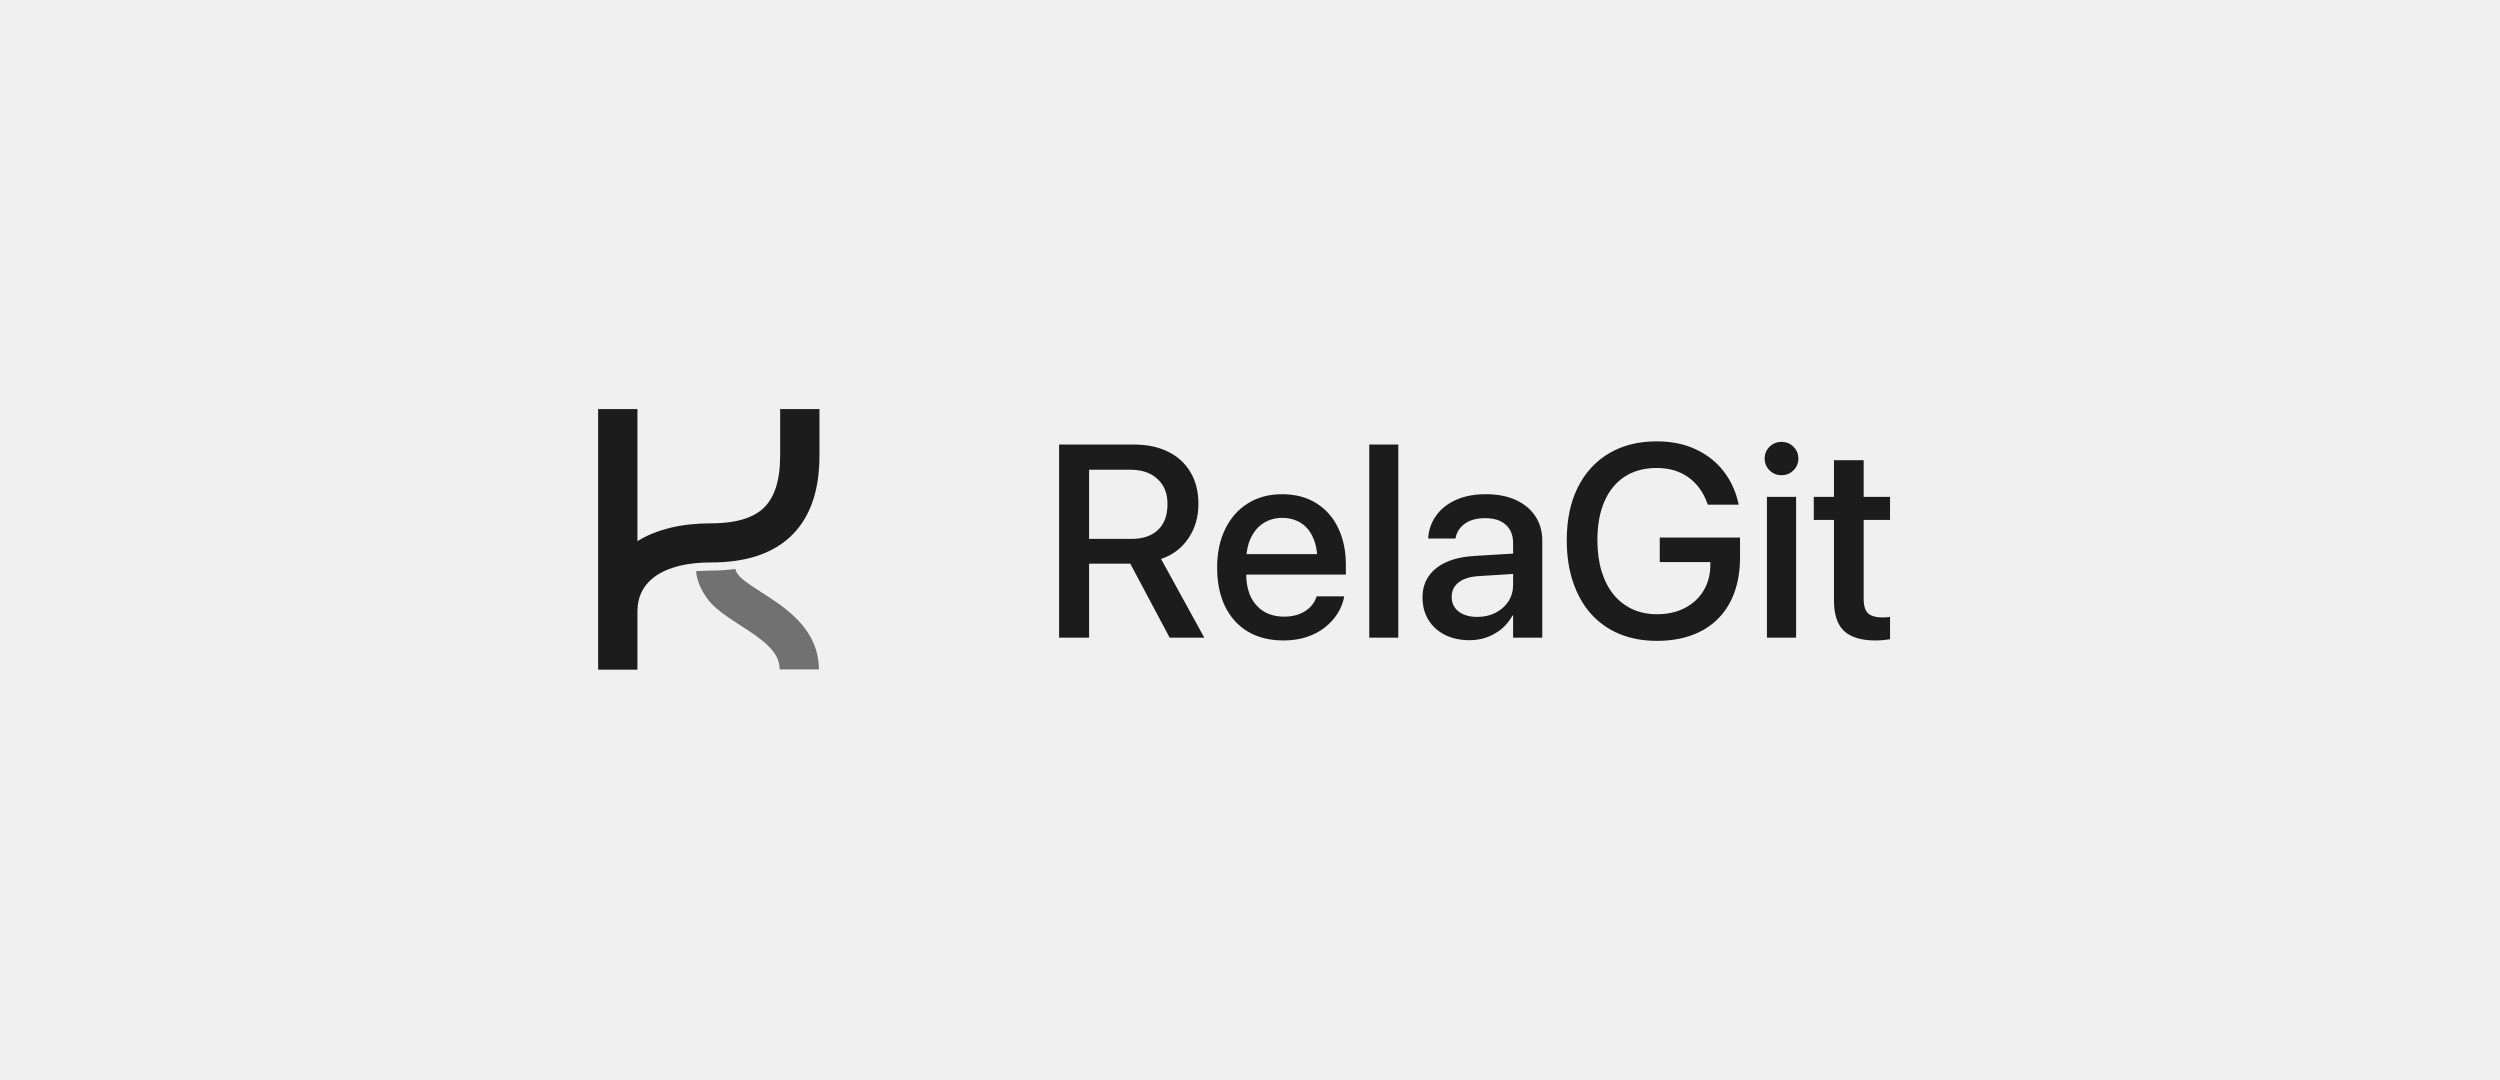
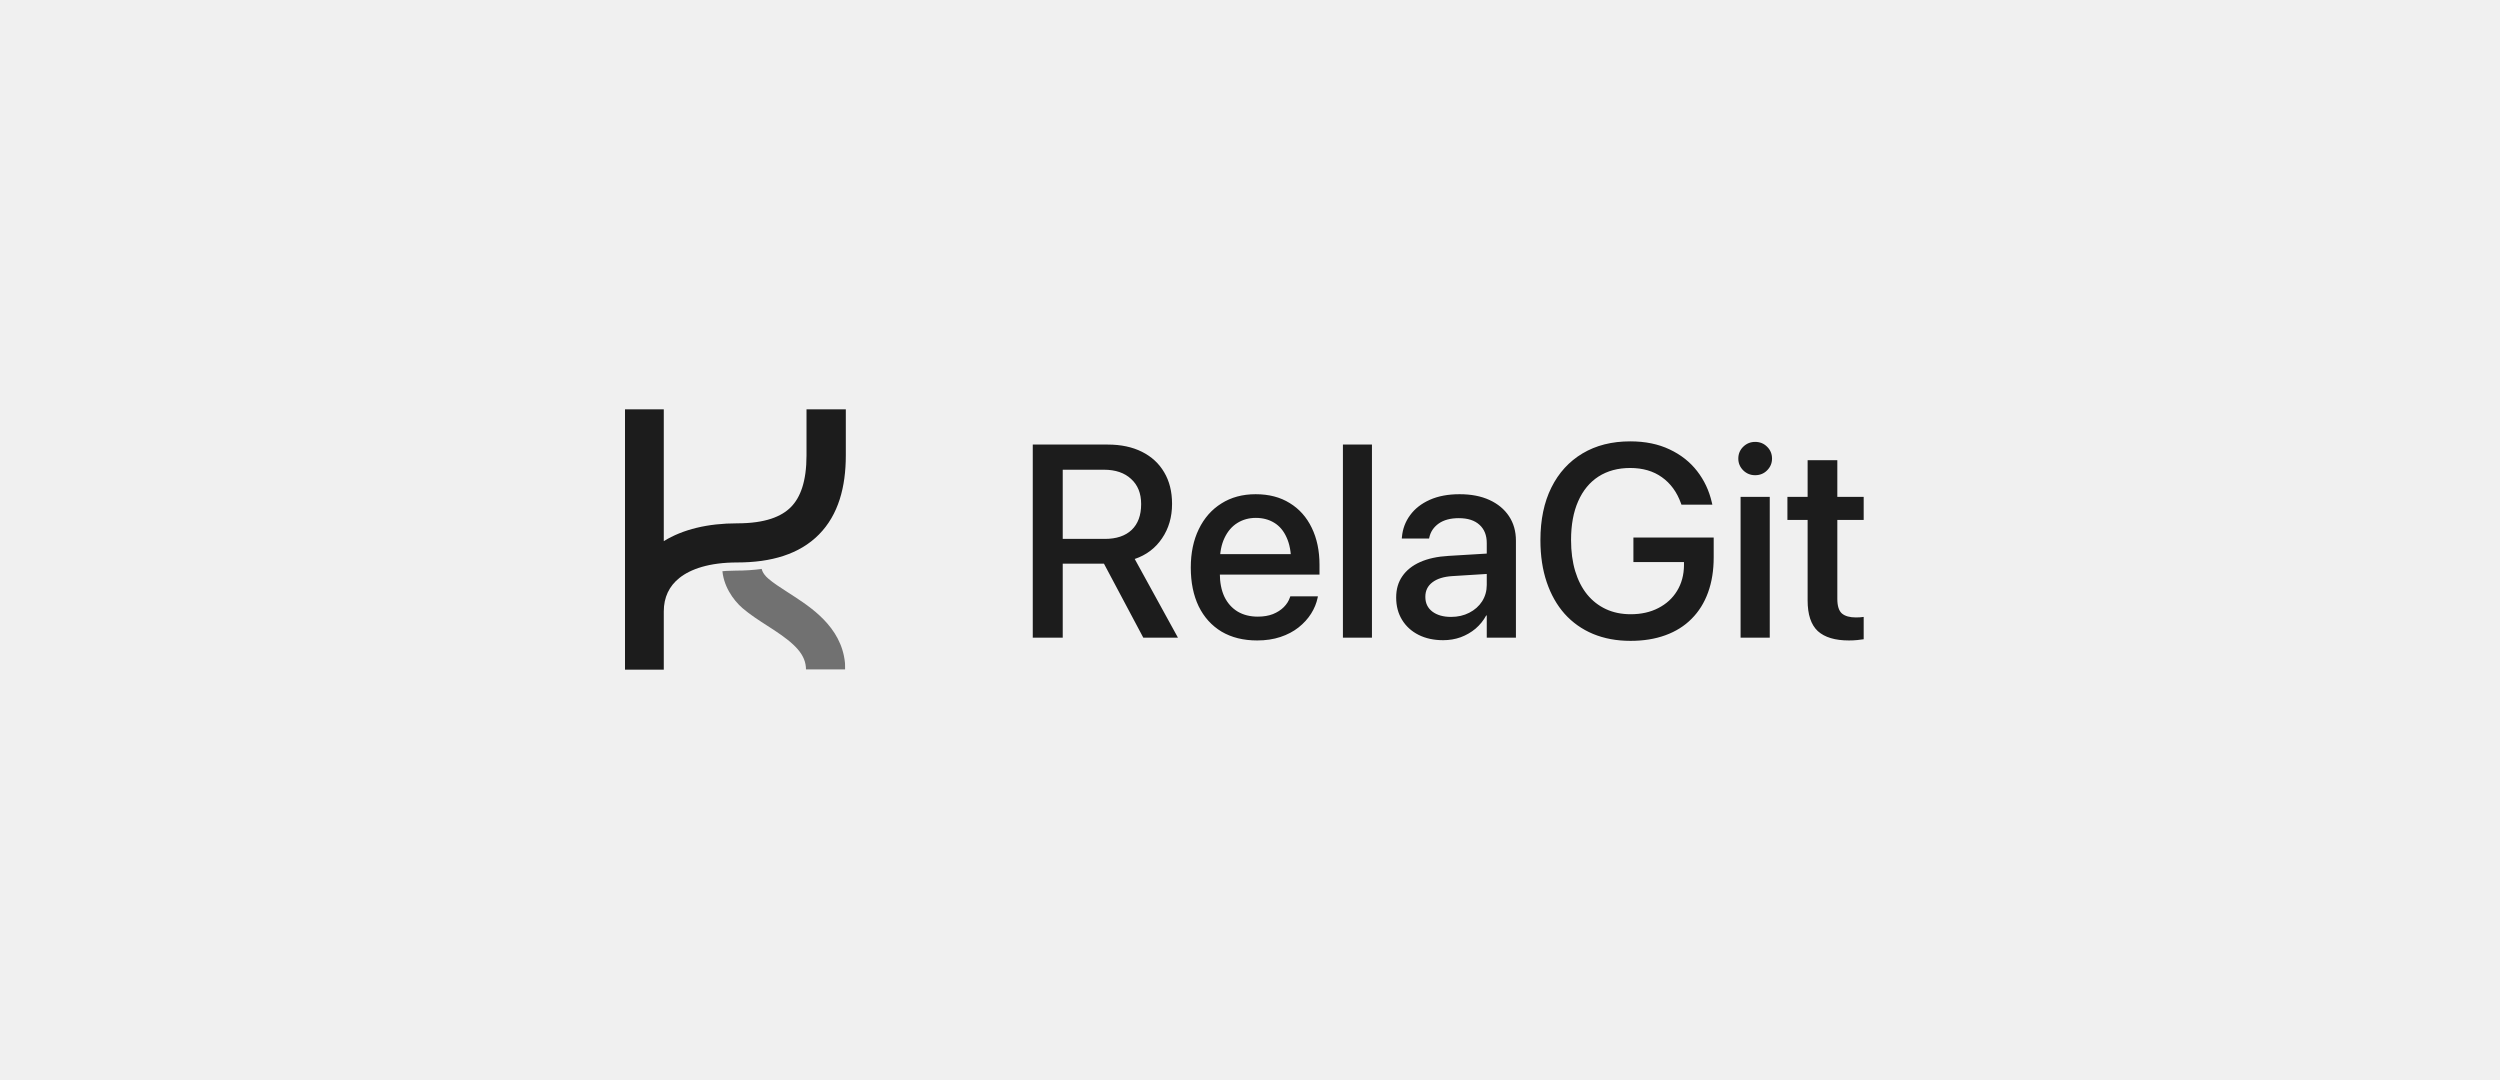
<svg xmlns="http://www.w3.org/2000/svg" width="1186" height="512" viewBox="0 0 1186 512" fill="none">
  <g clip-path="url(#clip0_1152_86)">
-     <path fill-rule="evenodd" clip-rule="evenodd" d="M283.755 194.049H302.399V256.714C311.494 251.104 323.333 248.269 337.236 248.269C350.602 248.269 358.275 245.051 362.724 240.543C367.203 236.005 370.11 228.445 370.11 216.03V194.049H388.755V216.03C388.755 230.969 385.283 244.169 376.024 253.552C366.735 262.964 353.309 266.83 337.236 266.83C323.877 266.83 315.117 269.997 309.903 274.107C304.916 278.037 302.399 283.406 302.399 290.032V317.694H283.755V194.049Z" fill="#1C1C1C" />
-     <mask id="mask0_1152_86" style="mask-type:alpha" maskUnits="userSpaceOnUse" x="306" y="256" width="83" height="62">
-       <path d="M378.696 256.286C368.134 266.687 353.42 270.696 336.745 270.696C323.997 270.696 316.257 273.722 312.001 277.076C308.073 280.172 306.079 284.311 306.079 289.746V317.694H388.509V256.185L378.696 256.286Z" fill="black" />
+     <path fill-rule="evenodd" clip-rule="evenodd" d="M296.255 194.049H314.899V256.714C323.994 251.104 335.833 248.269 349.736 248.269C363.102 248.269 370.775 245.051 375.224 240.543C379.703 236.005 382.61 228.445 382.61 216.03V194.049H401.255V216.03C401.255 230.969 397.783 244.169 388.524 253.552C379.235 262.964 365.809 266.83 349.736 266.83C336.377 266.83 327.617 269.997 322.403 274.107C317.416 278.037 314.899 283.406 314.899 290.032V317.694H296.255V194.049Z" fill="#1C1C1C" />
+     <mask id="mask0_1152_86" style="mask-type:alpha" maskUnits="userSpaceOnUse" x="318" y="256" width="84" height="62">
+       <path d="M391.196 256.286C380.634 266.687 365.92 270.696 349.245 270.696C336.497 270.696 328.757 273.722 324.501 277.076C320.573 280.172 318.579 284.311 318.579 289.746V317.694H401.009V256.185L391.196 256.286Z" fill="black" />
    </mask>
    <g mask="url(#mask0_1152_86)">
-       <path opacity="0.6" fill-rule="evenodd" clip-rule="evenodd" d="M339.754 288.511C335.288 284.656 330.356 277.676 330.122 269.517L348.766 269.272C348.778 269.661 348.936 271.87 351.968 274.487C354.403 276.589 357.409 278.528 361.182 280.962C362.265 281.661 363.412 282.4 364.626 283.196C374.094 289.402 388.509 299.471 388.509 317.694H369.865C369.865 310.518 364.654 305.438 354.373 298.7C353.52 298.141 352.616 297.559 351.68 296.957C347.754 294.432 343.278 291.553 339.754 288.511Z" fill="#1C1C1C" />
+       <path opacity="0.6" fill-rule="evenodd" clip-rule="evenodd" d="M352.254 288.511C347.788 284.656 342.856 277.676 342.622 269.517L361.266 269.272C361.278 269.661 361.436 271.87 364.468 274.487C366.903 276.589 369.909 278.528 373.682 280.962C374.765 281.661 375.912 282.4 377.126 283.196C386.594 289.402 401.009 299.471 401.009 317.694H382.365C382.365 310.518 377.154 305.438 366.873 298.7C366.02 298.141 365.116 297.559 364.18 296.957C360.254 294.432 355.778 291.553 352.254 288.511Z" fill="#1C1C1C" />
    </g>
  </g>
-   <path d="M502.442 302.5V210.903H538.053C544.273 210.903 549.669 212.046 554.239 214.331C558.81 216.616 562.322 219.854 564.776 224.043C567.273 228.232 568.521 233.205 568.521 238.96V239.087C568.521 245.308 566.935 250.745 563.761 255.4C560.629 260.055 556.313 263.314 550.812 265.176L571.314 302.5H554.874L536.212 267.397C536.043 267.397 535.895 267.397 535.768 267.397C535.683 267.397 535.556 267.397 535.387 267.397H516.661V302.5H502.442ZM516.661 255.654H536.656C542.115 255.654 546.347 254.237 549.352 251.401C552.356 248.524 553.858 244.461 553.858 239.214V239.087C553.858 234.051 552.271 230.094 549.098 227.217C545.966 224.297 541.671 222.837 536.212 222.837H516.661V255.654ZM608.893 303.833C602.376 303.833 596.747 302.437 592.008 299.644C587.311 296.808 583.692 292.809 581.153 287.646C578.657 282.441 577.408 276.326 577.408 269.302V269.238C577.408 262.298 578.678 256.226 581.217 251.021C583.756 245.773 587.332 241.711 591.944 238.833C596.557 235.913 601.974 234.453 608.194 234.453C614.457 234.453 619.832 235.85 624.317 238.643C628.845 241.393 632.337 245.308 634.791 250.386C637.245 255.422 638.473 261.283 638.473 267.969V272.603H584.2V262.891H631.808L625.016 271.968V266.636C625.016 261.938 624.296 258.045 622.857 254.956C621.461 251.825 619.493 249.497 616.954 247.974C614.457 246.45 611.559 245.688 608.258 245.688C604.999 245.688 602.079 246.493 599.498 248.101C596.917 249.709 594.885 252.078 593.404 255.21C591.923 258.299 591.183 262.108 591.183 266.636V271.968C591.183 276.284 591.902 279.987 593.341 283.076C594.822 286.123 596.917 288.472 599.625 290.122C602.333 291.73 605.528 292.534 609.21 292.534C611.918 292.534 614.309 292.132 616.383 291.328C618.456 290.482 620.17 289.382 621.524 288.027C622.921 286.631 623.894 285.086 624.444 283.394L624.635 282.886H637.711L637.584 283.584C637.034 286.208 635.997 288.726 634.474 291.138C632.95 293.55 630.961 295.729 628.507 297.676C626.095 299.58 623.238 301.082 619.938 302.183C616.637 303.283 612.955 303.833 608.893 303.833ZM649.581 302.5V210.903H663.355V302.5H649.581ZM697.125 303.706C692.682 303.706 688.788 302.86 685.445 301.167C682.102 299.474 679.5 297.104 677.638 294.058C675.776 291.011 674.845 287.498 674.845 283.521V283.394C674.845 279.5 675.818 276.157 677.765 273.364C679.711 270.529 682.525 268.286 686.207 266.636C689.931 264.985 694.417 264.012 699.664 263.716L724.928 262.192V271.841L701.505 273.301C697.4 273.555 694.226 274.549 691.983 276.284C689.783 277.977 688.683 280.241 688.683 283.076V283.203C688.683 286.123 689.783 288.429 691.983 290.122C694.226 291.815 697.188 292.661 700.87 292.661C704.086 292.661 706.964 292.005 709.503 290.693C712.084 289.382 714.116 287.583 715.597 285.298C717.078 282.97 717.818 280.368 717.818 277.49V257.622C717.818 253.94 716.676 251.063 714.391 248.989C712.105 246.873 708.826 245.815 704.552 245.815C700.616 245.815 697.442 246.662 695.03 248.354C692.66 250.047 691.179 252.227 690.587 254.893L690.46 255.464H677.511L677.574 254.766C677.913 250.915 679.203 247.466 681.446 244.419C683.689 241.33 686.799 238.896 690.777 237.119C694.755 235.342 699.474 234.453 704.933 234.453C710.392 234.453 715.11 235.363 719.088 237.183C723.066 239.002 726.155 241.562 728.355 244.863C730.556 248.164 731.656 252.036 731.656 256.479V302.5H717.818V291.963H717.564C716.253 294.375 714.56 296.47 712.486 298.247C710.413 299.982 708.064 301.336 705.44 302.31C702.859 303.241 700.087 303.706 697.125 303.706ZM785.992 304.023C779.433 304.023 773.508 302.923 768.219 300.723C762.971 298.522 758.486 295.348 754.762 291.201C751.08 287.054 748.245 282.039 746.256 276.157C744.267 270.275 743.272 263.652 743.272 256.289V256.226C743.272 246.577 745.007 238.262 748.478 231.279C751.948 224.297 756.878 218.901 763.268 215.093C769.658 211.284 777.19 209.38 785.865 209.38C792.975 209.38 799.195 210.649 804.527 213.188C809.859 215.685 814.218 219.113 817.604 223.472C820.989 227.83 823.316 232.782 824.586 238.325L824.84 239.404H810.177L809.923 238.706C808.019 233.416 805.014 229.312 800.909 226.392C796.847 223.472 791.832 222.012 785.865 222.012C780.068 222.012 775.053 223.366 770.821 226.074C766.632 228.783 763.416 232.697 761.173 237.817C758.93 242.896 757.809 249.01 757.809 256.162V256.226C757.809 261.685 758.465 266.593 759.776 270.952C761.088 275.269 762.971 278.95 765.426 281.997C767.923 285.044 770.906 287.371 774.376 288.979C777.846 290.588 781.76 291.392 786.119 291.392C791.07 291.392 795.429 290.418 799.195 288.472C803.004 286.525 805.966 283.817 808.082 280.347C810.24 276.834 811.34 272.772 811.383 268.159V266.636H787.389V255.02H825.475V264.414C825.475 270.592 824.586 276.136 822.809 281.045C821.031 285.954 818.429 290.122 815.001 293.55C811.616 296.978 807.468 299.58 802.56 301.357C797.693 303.135 792.171 304.023 785.992 304.023ZM838.233 302.5V235.723H852.071V302.5H838.233ZM845.152 225.439C842.952 225.439 841.069 224.678 839.503 223.154C837.937 221.589 837.154 219.727 837.154 217.568C837.154 215.326 837.937 213.442 839.503 211.919C841.069 210.396 842.952 209.634 845.152 209.634C847.395 209.634 849.278 210.396 850.802 211.919C852.368 213.442 853.15 215.326 853.15 217.568C853.15 219.727 852.368 221.589 850.802 223.154C849.278 224.678 847.395 225.439 845.152 225.439ZM889.649 303.833C883.048 303.833 878.118 302.352 874.859 299.39C871.643 296.385 870.035 291.54 870.035 284.854V246.641H860.45V235.723H870.035V218.33H884.127V235.723H896.632V246.641H884.127V284.092C884.127 287.477 884.868 289.805 886.349 291.074C887.83 292.301 890.03 292.915 892.95 292.915C893.67 292.915 894.326 292.894 894.918 292.852C895.553 292.767 896.124 292.703 896.632 292.661V303.262C895.828 303.389 894.812 303.516 893.585 303.643C892.358 303.77 891.046 303.833 889.649 303.833Z" fill="#1C1C1C" />
+   <path d="M489.942 302.5V210.903H525.553C531.773 210.903 537.169 212.046 541.739 214.331C546.31 216.616 549.822 219.854 552.276 224.043C554.773 228.232 556.021 233.205 556.021 238.96V239.087C556.021 245.308 554.435 250.745 551.261 255.4C548.129 260.055 543.813 263.314 538.312 265.176L558.814 302.5H542.374L523.712 267.397C523.543 267.397 523.395 267.397 523.268 267.397C523.183 267.397 523.056 267.397 522.887 267.397H504.161V302.5H489.942ZM504.161 255.654H524.156C529.615 255.654 533.847 254.237 536.852 251.401C539.856 248.524 541.358 244.461 541.358 239.214V239.087C541.358 234.051 539.771 230.094 536.598 227.217C533.466 224.297 529.171 222.837 523.712 222.837H504.161V255.654ZM596.393 303.833C589.876 303.833 584.247 302.437 579.508 299.644C574.811 296.808 571.192 292.809 568.653 287.646C566.157 282.441 564.908 276.326 564.908 269.302V269.238C564.908 262.298 566.178 256.226 568.717 251.021C571.256 245.773 574.832 241.711 579.444 238.833C584.057 235.913 589.474 234.453 595.694 234.453C601.957 234.453 607.332 235.85 611.817 238.643C616.345 241.393 619.837 245.308 622.291 250.386C624.745 255.422 625.973 261.283 625.973 267.969V272.603H571.7V262.891H619.308L612.516 271.968V266.636C612.516 261.938 611.796 258.045 610.357 254.956C608.961 251.825 606.993 249.497 604.454 247.974C601.957 246.45 599.059 245.688 595.758 245.688C592.499 245.688 589.579 246.493 586.998 248.101C584.417 249.709 582.385 252.078 580.904 255.21C579.423 258.299 578.683 262.108 578.683 266.636V271.968C578.683 276.284 579.402 279.987 580.841 283.076C582.322 286.123 584.417 288.472 587.125 290.122C589.833 291.73 593.028 292.534 596.71 292.534C599.418 292.534 601.809 292.132 603.883 291.328C605.956 290.482 607.67 289.382 609.024 288.027C610.421 286.631 611.394 285.086 611.944 283.394L612.135 282.886H625.211L625.084 283.584C624.534 286.208 623.497 288.726 621.974 291.138C620.45 293.55 618.461 295.729 616.007 297.676C613.595 299.58 610.738 301.082 607.438 302.183C604.137 303.283 600.455 303.833 596.393 303.833ZM637.081 302.5V210.903H650.855V302.5H637.081ZM684.625 303.706C680.182 303.706 676.288 302.86 672.945 301.167C669.602 299.474 667 297.104 665.138 294.058C663.276 291.011 662.345 287.498 662.345 283.521V283.394C662.345 279.5 663.318 276.157 665.265 273.364C667.211 270.529 670.025 268.286 673.707 266.636C677.431 264.985 681.917 264.012 687.164 263.716L712.428 262.192V271.841L689.005 273.301C684.9 273.555 681.726 274.549 679.483 276.284C677.283 277.977 676.183 280.241 676.183 283.076V283.203C676.183 286.123 677.283 288.429 679.483 290.122C681.726 291.815 684.688 292.661 688.37 292.661C691.586 292.661 694.464 292.005 697.003 290.693C699.584 289.382 701.616 287.583 703.097 285.298C704.578 282.97 705.318 280.368 705.318 277.49V257.622C705.318 253.94 704.176 251.063 701.891 248.989C699.605 246.873 696.326 245.815 692.052 245.815C688.116 245.815 684.942 246.662 682.53 248.354C680.16 250.047 678.679 252.227 678.087 254.893L677.96 255.464H665.011L665.074 254.766C665.413 250.915 666.703 247.466 668.946 244.419C671.189 241.33 674.299 238.896 678.277 237.119C682.255 235.342 686.974 234.453 692.433 234.453C697.892 234.453 702.61 235.363 706.588 237.183C710.566 239.002 713.655 241.562 715.855 244.863C718.056 248.164 719.156 252.036 719.156 256.479V302.5H705.318V291.963H705.064C703.753 294.375 702.06 296.47 699.986 298.247C697.913 299.982 695.564 301.336 692.94 302.31C690.359 303.241 687.587 303.706 684.625 303.706ZM773.492 304.023C766.933 304.023 761.008 302.923 755.719 300.723C750.471 298.522 745.986 295.348 742.262 291.201C738.58 287.054 735.745 282.039 733.756 276.157C731.767 270.275 730.772 263.652 730.772 256.289V256.226C730.772 246.577 732.507 238.262 735.978 231.279C739.448 224.297 744.378 218.901 750.768 215.093C757.158 211.284 764.69 209.38 773.365 209.38C780.475 209.38 786.695 210.649 792.027 213.188C797.359 215.685 801.718 219.113 805.104 223.472C808.489 227.83 810.816 232.782 812.086 238.325L812.34 239.404H797.677L797.423 238.706C795.519 233.416 792.514 229.312 788.409 226.392C784.347 223.472 779.332 222.012 773.365 222.012C767.568 222.012 762.553 223.366 758.321 226.074C754.132 228.783 750.916 232.697 748.673 237.817C746.43 242.896 745.309 249.01 745.309 256.162V256.226C745.309 261.685 745.965 266.593 747.276 270.952C748.588 275.269 750.471 278.95 752.926 281.997C755.423 285.044 758.406 287.371 761.876 288.979C765.346 290.588 769.26 291.392 773.619 291.392C778.57 291.392 782.929 290.418 786.695 288.472C790.504 286.525 793.466 283.817 795.582 280.347C797.74 276.834 798.84 272.772 798.883 268.159V266.636H774.889V255.02H812.975V264.414C812.975 270.592 812.086 276.136 810.309 281.045C808.531 285.954 805.929 290.122 802.501 293.55C799.116 296.978 794.968 299.58 790.06 301.357C785.193 303.135 779.671 304.023 773.492 304.023ZM825.733 302.5V235.723H839.571V302.5H825.733ZM832.652 225.439C830.452 225.439 828.569 224.678 827.003 223.154C825.437 221.589 824.654 219.727 824.654 217.568C824.654 215.326 825.437 213.442 827.003 211.919C828.569 210.396 830.452 209.634 832.652 209.634C834.895 209.634 836.778 210.396 838.302 211.919C839.868 213.442 840.65 215.326 840.65 217.568C840.65 219.727 839.868 221.589 838.302 223.154C836.778 224.678 834.895 225.439 832.652 225.439ZM877.149 303.833C870.548 303.833 865.618 302.352 862.359 299.39C859.143 296.385 857.535 291.54 857.535 284.854V246.641H847.95V235.723H857.535V218.33H871.627V235.723H884.132V246.641H871.627V284.092C871.627 287.477 872.368 289.805 873.849 291.074C875.33 292.301 877.53 292.915 880.45 292.915C881.17 292.915 881.826 292.894 882.418 292.852C883.053 292.767 883.624 292.703 884.132 292.661V303.262C883.328 303.389 882.312 303.516 881.085 303.643C879.858 303.77 878.546 303.833 877.149 303.833Z" fill="#1C1C1C" />
  <defs>
    <clipPath id="clip0_1152_86">
-       <rect width="105" height="123.645" fill="white" transform="translate(284 194.178)" />
+       <rect width="105" height="123.645" fill="white" transform="translate(296.5 194.178)" />
    </clipPath>
  </defs>
</svg>
